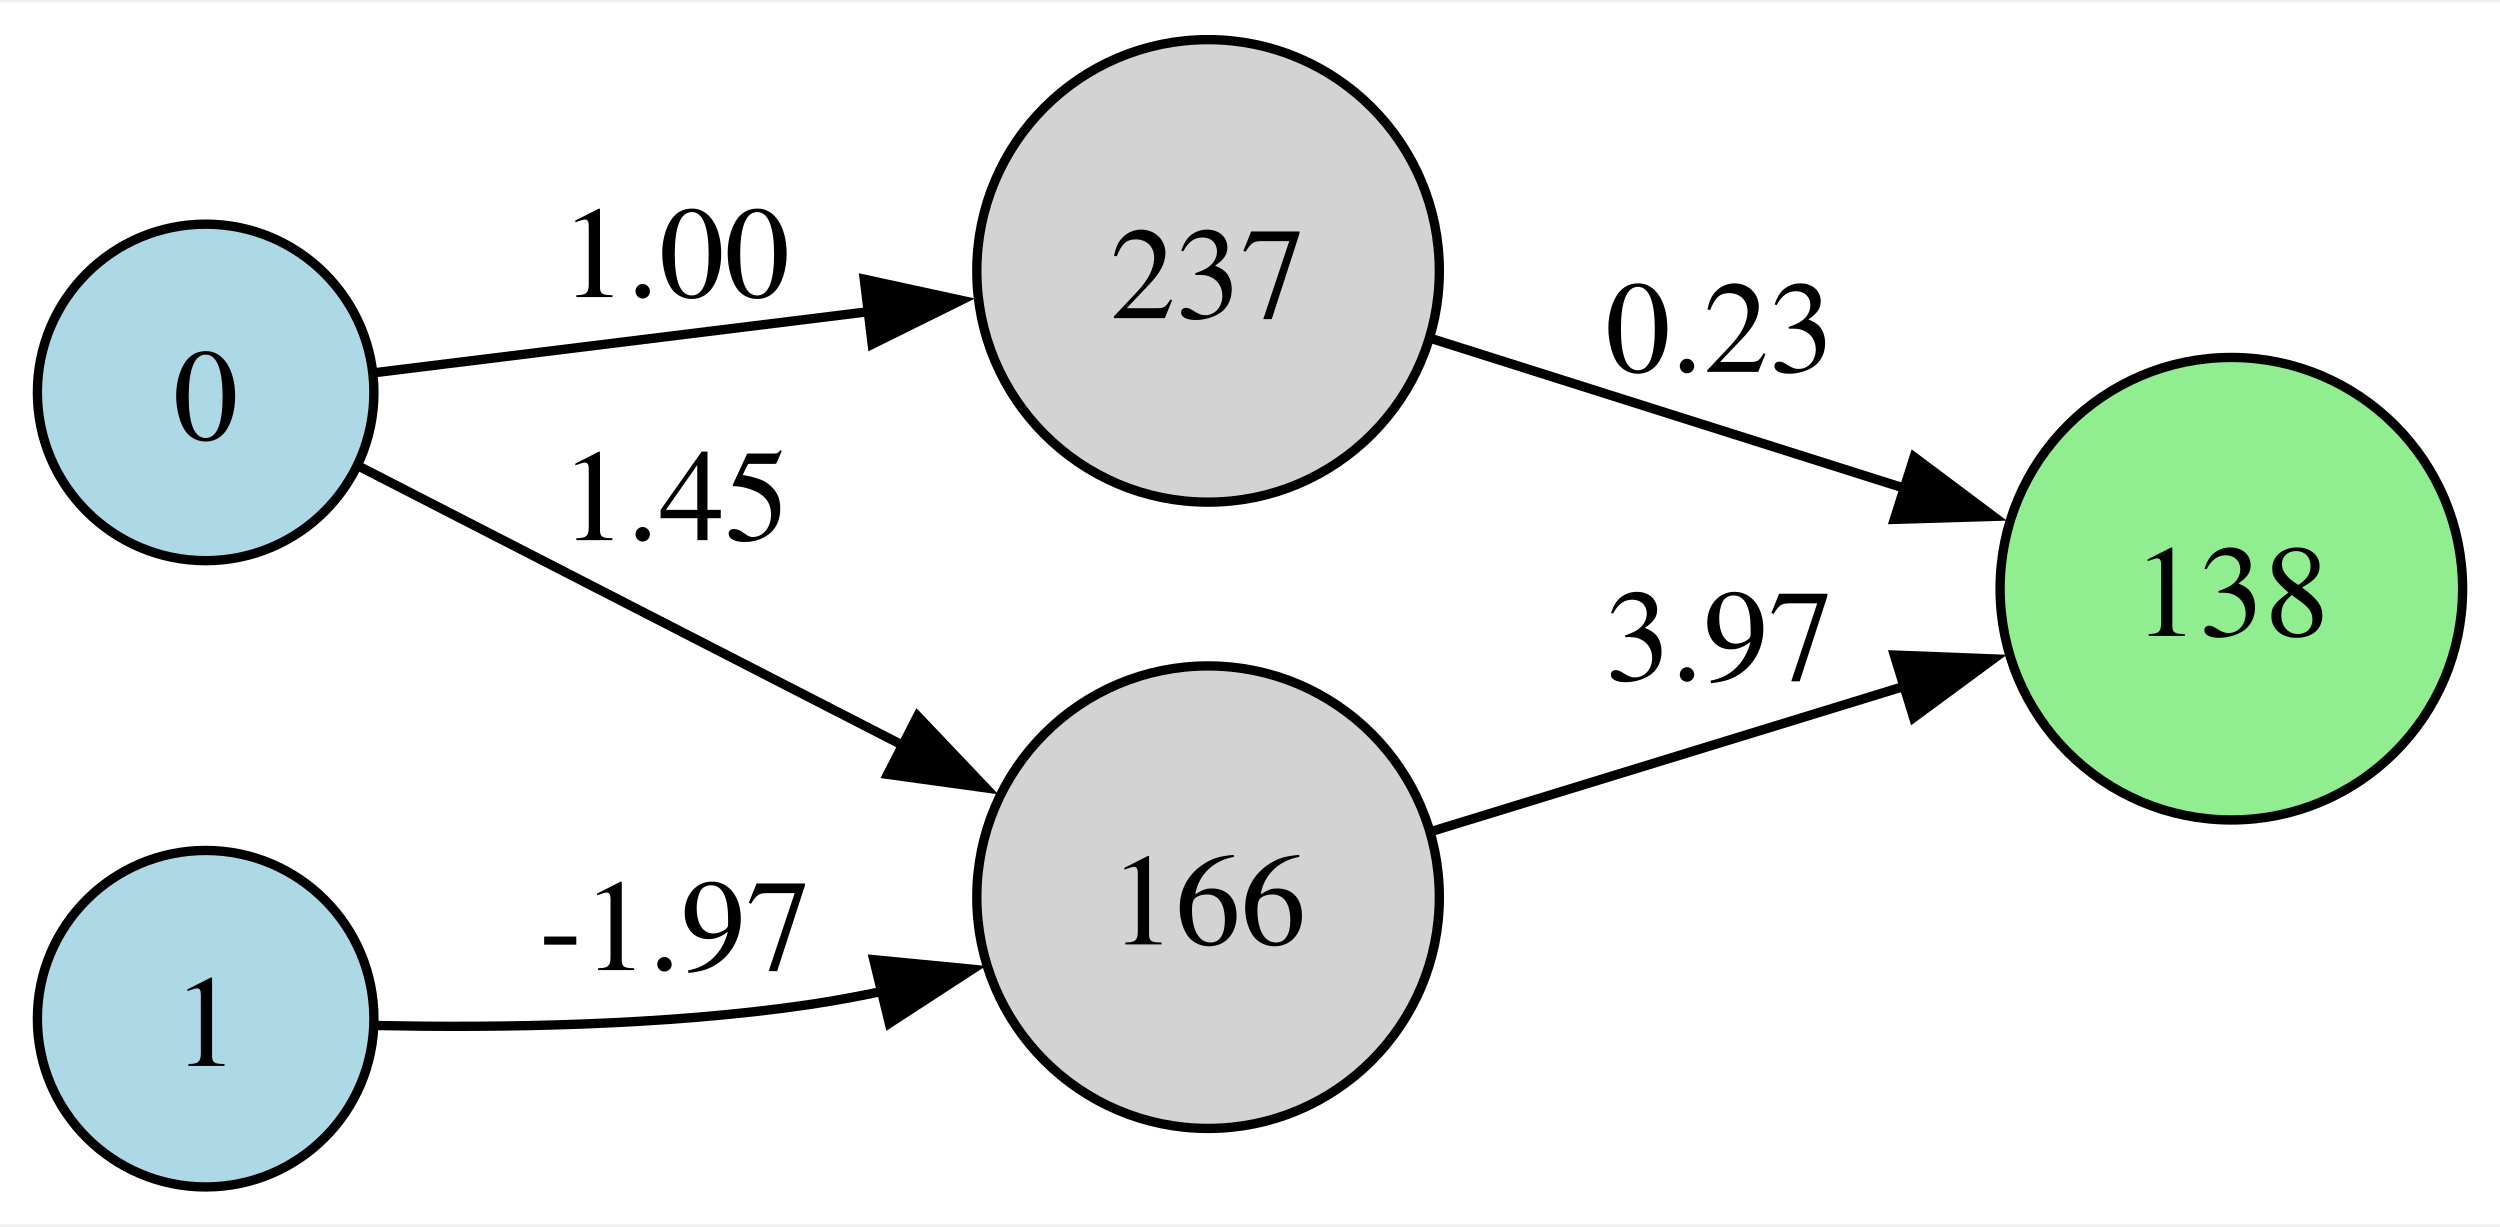
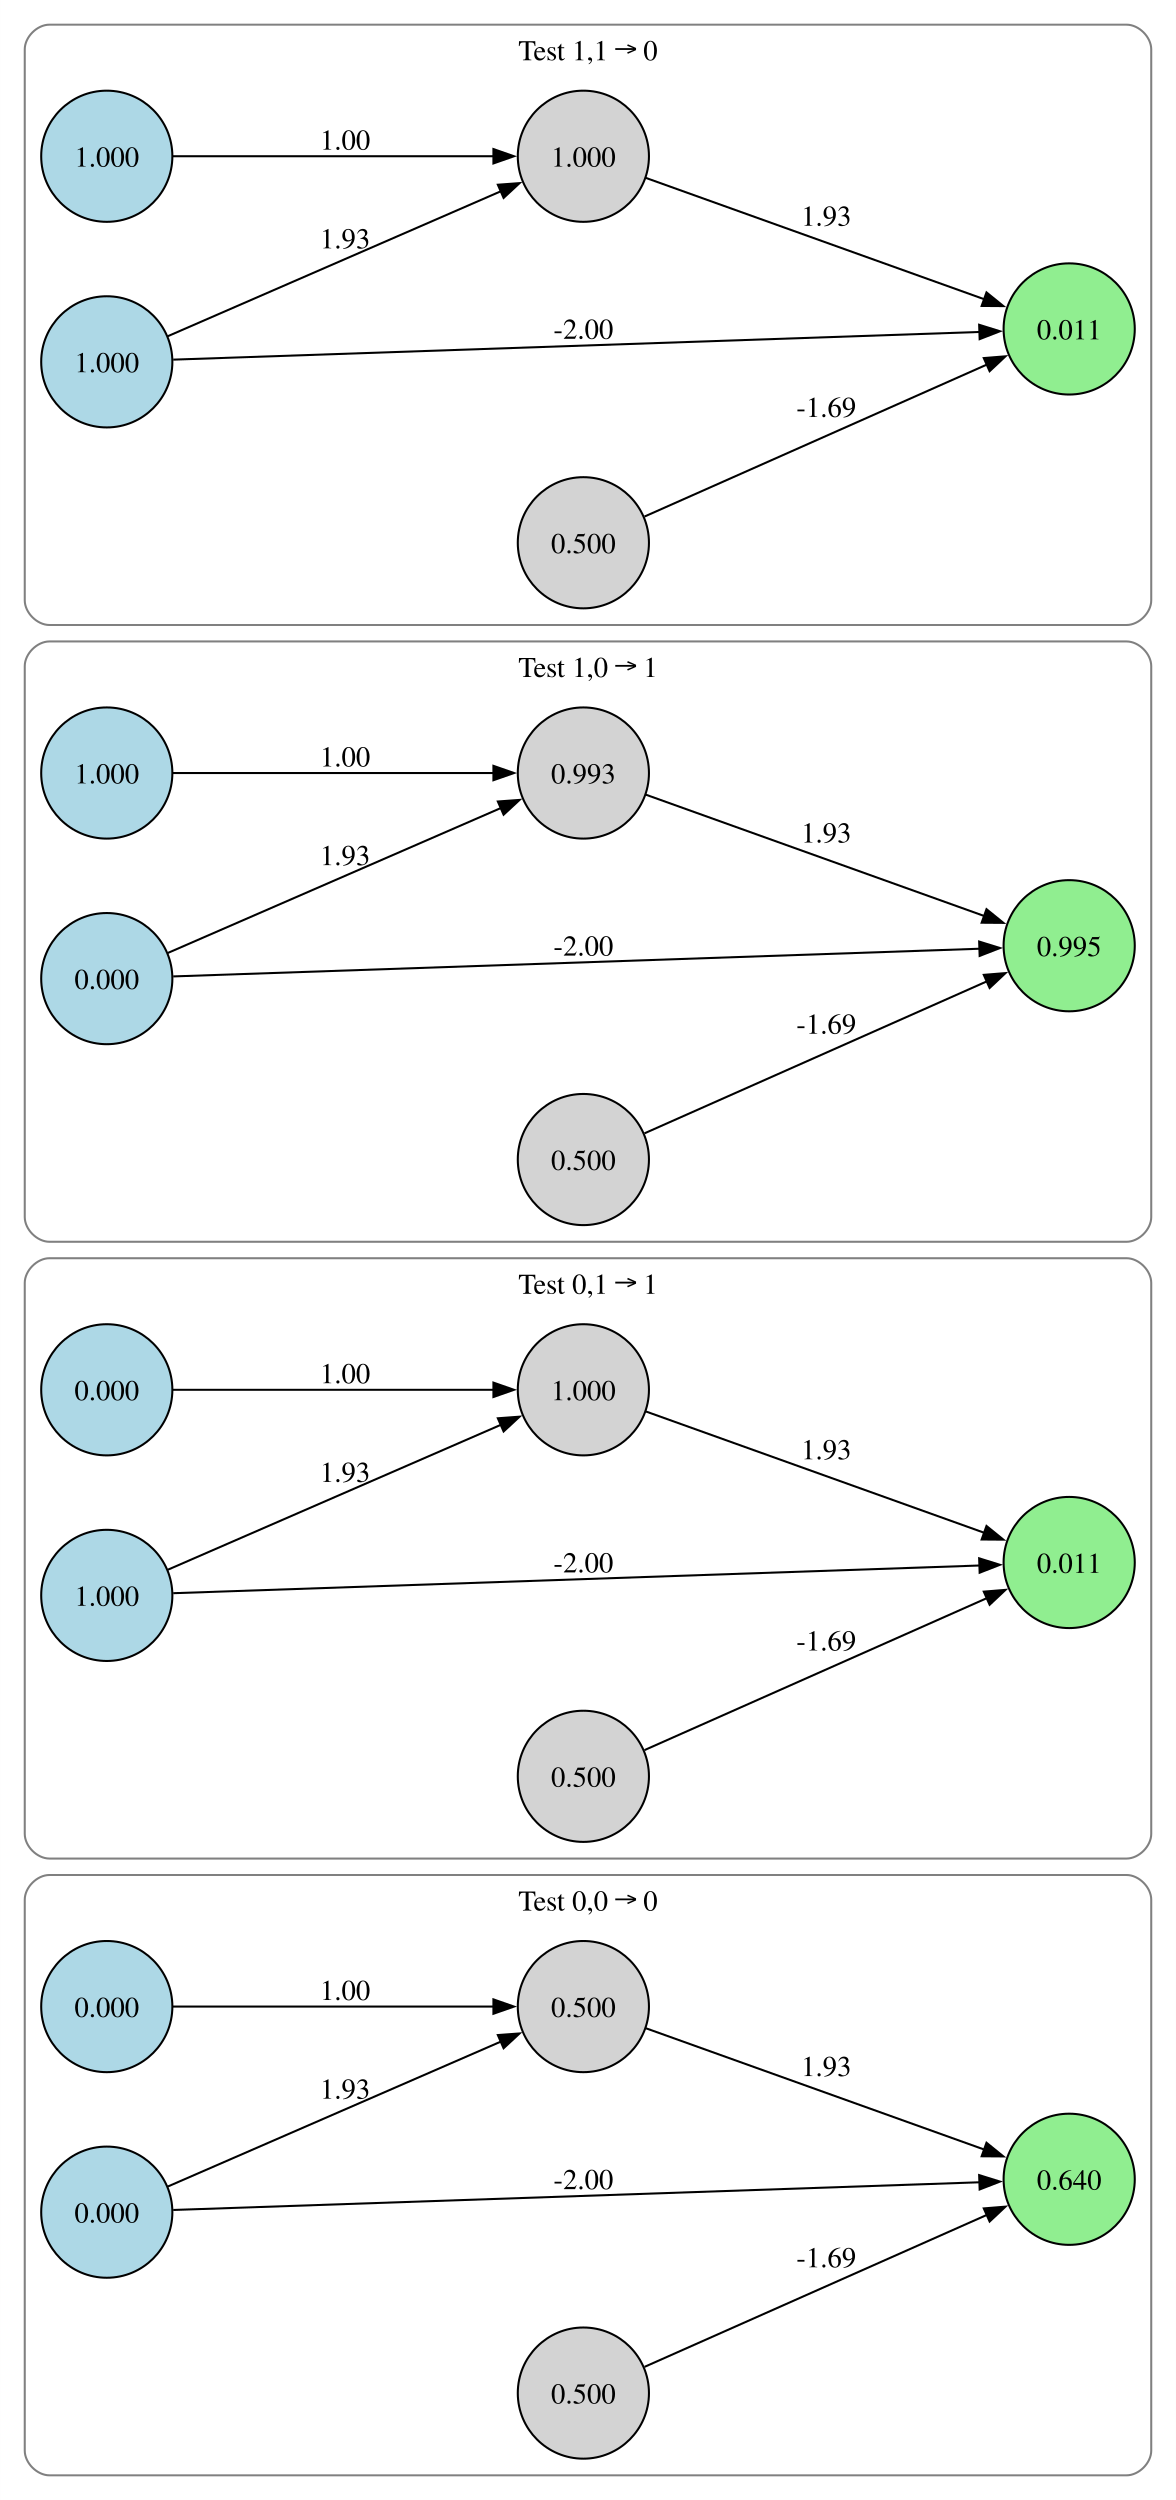
- <svg xmlns="http://www.w3.org/2000/svg" width="267pt" height="131pt" viewBox="0.00 0.00 267.45 130.74">
-   <g id="graph0" class="graph" transform="scale(1 1) rotate(0) translate(4 126.74)">
-     <polygon fill="white" stroke="none" points="-4,4 -4,-126.74 263.45,-126.74 263.45,4 -4,4" />
+ <svg xmlns="http://www.w3.org/2000/svg" width="572pt" height="1216pt" viewBox="0.00 0.00 571.92 1216.00">
+   <g id="graph0" class="graph" transform="scale(1 1) rotate(0) translate(4 1212)">
+     <polygon fill="white" stroke="none" points="-4,4 -4,-1212 567.92,-1212 567.92,4 -4,4" />
+     <g id="clust1" class="cluster">
+       <path fill="none" stroke="gray" d="M20,-8C20,-8 543.92,-8 543.92,-8 549.92,-8 555.92,-14 555.92,-20 555.92,-20 555.92,-288 555.92,-288 555.92,-294 549.92,-300 543.92,-300 543.92,-300 20,-300 20,-300 14,-300 8,-294 8,-288 8,-288 8,-20 8,-20 8,-14 14,-8 20,-8" />
+       <text text-anchor="middle" x="281.96" y="-282.7" font-family="Times,serif" font-size="14.00">Test 0,0 → 0</text>
+     </g>
+     <g id="clust2" class="cluster">
+       <path fill="none" stroke="gray" d="M20,-308C20,-308 543.92,-308 543.92,-308 549.92,-308 555.92,-314 555.92,-320 555.92,-320 555.92,-588 555.92,-588 555.92,-594 549.92,-600 543.92,-600 543.92,-600 20,-600 20,-600 14,-600 8,-594 8,-588 8,-588 8,-320 8,-320 8,-314 14,-308 20,-308" />
+       <text text-anchor="middle" x="281.96" y="-582.7" font-family="Times,serif" font-size="14.00">Test 0,1 → 1</text>
+     </g>
+     <g id="clust3" class="cluster">
+       <path fill="none" stroke="gray" d="M20,-608C20,-608 543.92,-608 543.92,-608 549.92,-608 555.92,-614 555.92,-620 555.92,-620 555.92,-888 555.92,-888 555.92,-894 549.92,-900 543.92,-900 543.92,-900 20,-900 20,-900 14,-900 8,-894 8,-888 8,-888 8,-620 8,-620 8,-614 14,-608 20,-608" />
+       <text text-anchor="middle" x="281.96" y="-882.7" font-family="Times,serif" font-size="14.00">Test 1,0 → 1</text>
+     </g>
+     <g id="clust4" class="cluster">
+       <path fill="none" stroke="gray" d="M20,-908C20,-908 543.92,-908 543.92,-908 549.92,-908 555.92,-914 555.92,-920 555.92,-920 555.92,-1188 555.92,-1188 555.92,-1194 549.92,-1200 543.92,-1200 543.92,-1200 20,-1200 20,-1200 14,-1200 8,-1194 8,-1188 8,-1188 8,-920 8,-920 8,-914 14,-908 20,-908" />
+       <text text-anchor="middle" x="281.96" y="-1182.7" font-family="Times,serif" font-size="14.00">Test 1,1 → 0</text>
+     </g>
    <g id="node1" class="node">
-       <ellipse fill="lightblue" stroke="black" cx="18" cy="-85" rx="18" ry="18" />
-       <text text-anchor="middle" x="18" y="-79.95" font-family="Times,serif" font-size="14.00">0</text>
+       <ellipse fill="lightblue" stroke="black" cx="47.9" cy="-236" rx="31.9" ry="31.9" />
+       <text text-anchor="middle" x="47.9" y="-230.95" font-family="Times,serif" font-size="14.00">0.000</text>
+     </g>
+     <g id="node5" class="node">
+       <ellipse fill="lightgray" stroke="black" cx="279.71" cy="-236" rx="31.9" ry="31.9" />
+       <text text-anchor="middle" x="279.71" y="-230.95" font-family="Times,serif" font-size="14.00">0.500</text>
+     </g>
+     <g id="edge3" class="edge">
+       <path fill="none" stroke="black" d="M79.9,-236C120.16,-236 190.64,-236 235.96,-236" />
+       <polygon fill="black" stroke="black" points="235.96,-239.5 245.96,-236 235.96,-232.5 235.96,-239.5" />
+       <text text-anchor="middle" x="163.81" y="-239.2" font-family="Times,serif" font-size="14.00">1.00</text>
+     </g>
+     <g id="node2" class="node">
+       <ellipse fill="lightblue" stroke="black" cx="47.9" cy="-136" rx="31.9" ry="31.9" />
+       <text text-anchor="middle" x="47.9" y="-130.95" font-family="Times,serif" font-size="14.00">0.000</text>
+     </g>
+     <g id="node3" class="node">
+       <ellipse fill="lightgreen" stroke="black" cx="516.01" cy="-152" rx="31.9" ry="31.9" />
+       <text text-anchor="middle" x="516.01" y="-146.95" font-family="Times,serif" font-size="14.00">0.640</text>
+     </g>
+     <g id="edge1" class="edge">
+       <path fill="none" stroke="black" d="M80.21,-137.07C161.56,-139.87 379.7,-147.36 472.4,-150.54" />
+       <polygon fill="black" stroke="black" points="472.22,-154.03 482.33,-150.88 472.46,-147.04 472.22,-154.03" />
+       <text text-anchor="middle" x="279.71" y="-147.2" font-family="Times,serif" font-size="14.00">-2.00</text>
+     </g>
+     <g id="edge5" class="edge">
+       <path fill="none" stroke="black" d="M77.54,-148.46C118.42,-166.25 193.63,-198.98 239.61,-218.99" />
+       <polygon fill="black" stroke="black" points="238.11,-222.15 248.68,-222.93 240.91,-215.73 238.11,-222.15" />
+       <text text-anchor="middle" x="163.81" y="-191.2" font-family="Times,serif" font-size="14.00">1.93</text>
    </g>
    <g id="node4" class="node">
-       <ellipse fill="lightgray" stroke="black" cx="125.24" cy="-31" rx="24.74" ry="24.74" />
-       <text text-anchor="middle" x="125.24" y="-25.95" font-family="Times,serif" font-size="14.00">166</text>
-     </g>
-     <g id="edge5" class="edge">
-       <path fill="none" stroke="black" d="M34.53,-77.03C49.77,-69.21 73.47,-57.05 92.68,-47.19" />
-       <polygon fill="black" stroke="black" points="94.16,-50.37 101.46,-42.69 90.96,-44.14 94.16,-50.37" />
-       <text text-anchor="middle" x="68.25" y="-69.2" font-family="Times,serif" font-size="14.00">1.45</text>
-     </g>
-     <g id="node5" class="node">
-       <ellipse fill="lightgray" stroke="black" cx="125.24" cy="-98" rx="24.74" ry="24.74" />
-       <text text-anchor="middle" x="125.24" y="-92.95" font-family="Times,serif" font-size="14.00">237</text>
-     </g>
-     <g id="edge3" class="edge">
-       <path fill="none" stroke="black" d="M35.91,-87.09C50.21,-88.85 71.17,-91.44 89.08,-93.66" />
-       <polygon fill="black" stroke="black" points="88.46,-97.11 98.81,-94.86 89.31,-90.16 88.46,-97.11" />
-       <text text-anchor="middle" x="68.25" y="-95.2" font-family="Times,serif" font-size="14.00">1.00</text>
-     </g>
-     <g id="node2" class="node">
-       <ellipse fill="lightblue" stroke="black" cx="18" cy="-18" rx="18" ry="18" />
-       <text text-anchor="middle" x="18" y="-12.95" font-family="Times,serif" font-size="14.00">1</text>
-     </g>
-     <g id="edge1" class="edge">
-       <path fill="none" stroke="black" d="M36.35,-17.27C49.17,-17.01 67.01,-17.22 82.5,-19.5 85.14,-19.89 87.84,-20.39 90.55,-20.96" />
-       <polygon fill="black" stroke="black" points="89.48,-24.31 100.02,-23.29 91.14,-17.51 89.48,-24.31" />
-       <text text-anchor="middle" x="68.25" y="-23.2" font-family="Times,serif" font-size="14.00">-1.97</text>
-     </g>
-     <g id="node3" class="node">
-       <ellipse fill="lightgreen" stroke="black" cx="234.71" cy="-64" rx="24.74" ry="24.74" />
-       <text text-anchor="middle" x="234.71" y="-58.95" font-family="Times,serif" font-size="14.00">138</text>
+       <ellipse fill="lightgray" stroke="black" cx="279.71" cy="-48" rx="31.9" ry="31.9" />
+       <text text-anchor="middle" x="279.71" y="-42.95" font-family="Times,serif" font-size="14.00">0.500</text>
    </g>
    <g id="edge2" class="edge">
-       <path fill="none" stroke="black" d="M149.29,-38.08C164.03,-42.6 183.39,-48.55 199.85,-53.6" />
-       <polygon fill="black" stroke="black" points="198.66,-56.9 209.25,-56.49 200.72,-50.21 198.66,-56.9" />
-       <text text-anchor="middle" x="179.97" y="-54.2" font-family="Times,serif" font-size="14.00">3.97</text>
+       <path fill="none" stroke="black" d="M309.44,-60.75C351.27,-79.32 429.07,-113.85 476.03,-134.7" />
+       <polygon fill="black" stroke="black" points="474.47,-137.83 485.03,-138.69 477.31,-131.44 474.47,-137.83" />
+       <text text-anchor="middle" x="397.86" y="-109.2" font-family="Times,serif" font-size="14.00">-1.69</text>
    </g>
    <g id="edge4" class="edge">
-       <path fill="none" stroke="black" d="M149.29,-90.71C164.03,-86.05 183.39,-79.92 199.85,-74.71" />
-       <polygon fill="black" stroke="black" points="200.77,-78.09 209.25,-71.74 198.66,-71.42 200.77,-78.09" />
-       <text text-anchor="middle" x="179.97" y="-87.2" font-family="Times,serif" font-size="14.00">0.23</text>
+       <path fill="none" stroke="black" d="M309.91,-225.53C351.48,-210.63 427.85,-183.25 474.76,-166.43" />
+       <polygon fill="black" stroke="black" points="475.79,-169.78 484.02,-163.11 473.43,-163.19 475.79,-169.78" />
+       <text text-anchor="middle" x="397.86" y="-202.2" font-family="Times,serif" font-size="14.00">1.93</text>
+     </g>
+     <g id="node6" class="node">
+       <ellipse fill="lightblue" stroke="black" cx="47.9" cy="-536" rx="31.9" ry="31.9" />
+       <text text-anchor="middle" x="47.9" y="-530.95" font-family="Times,serif" font-size="14.00">0.000</text>
+     </g>
+     <g id="node10" class="node">
+       <ellipse fill="lightgray" stroke="black" cx="279.71" cy="-536" rx="31.9" ry="31.9" />
+       <text text-anchor="middle" x="279.71" y="-530.95" font-family="Times,serif" font-size="14.00">1.000</text>
+     </g>
+     <g id="edge8" class="edge">
+       <path fill="none" stroke="black" d="M79.9,-536C120.16,-536 190.64,-536 235.96,-536" />
+       <polygon fill="black" stroke="black" points="235.96,-539.5 245.96,-536 235.96,-532.5 235.96,-539.5" />
+       <text text-anchor="middle" x="163.81" y="-539.2" font-family="Times,serif" font-size="14.00">1.00</text>
+     </g>
+     <g id="node7" class="node">
+       <ellipse fill="lightblue" stroke="black" cx="47.9" cy="-436" rx="31.9" ry="31.9" />
+       <text text-anchor="middle" x="47.9" y="-430.95" font-family="Times,serif" font-size="14.00">1.000</text>
+     </g>
+     <g id="node8" class="node">
+       <ellipse fill="lightgreen" stroke="black" cx="516.01" cy="-452" rx="31.9" ry="31.9" />
+       <text text-anchor="middle" x="516.01" y="-446.95" font-family="Times,serif" font-size="14.00">0.011</text>
+     </g>
+     <g id="edge6" class="edge">
+       <path fill="none" stroke="black" d="M80.21,-437.07C161.56,-439.87 379.7,-447.36 472.4,-450.54" />
+       <polygon fill="black" stroke="black" points="472.22,-454.03 482.33,-450.88 472.46,-447.04 472.22,-454.03" />
+       <text text-anchor="middle" x="279.71" y="-447.2" font-family="Times,serif" font-size="14.00">-2.00</text>
+     </g>
+     <g id="edge10" class="edge">
+       <path fill="none" stroke="black" d="M77.54,-448.46C118.42,-466.25 193.63,-498.98 239.61,-518.99" />
+       <polygon fill="black" stroke="black" points="238.11,-522.15 248.68,-522.93 240.91,-515.73 238.11,-522.15" />
+       <text text-anchor="middle" x="163.81" y="-491.2" font-family="Times,serif" font-size="14.00">1.93</text>
+     </g>
+     <g id="node9" class="node">
+       <ellipse fill="lightgray" stroke="black" cx="279.71" cy="-348" rx="31.9" ry="31.9" />
+       <text text-anchor="middle" x="279.71" y="-342.95" font-family="Times,serif" font-size="14.00">0.500</text>
+     </g>
+     <g id="edge7" class="edge">
+       <path fill="none" stroke="black" d="M309.44,-360.75C351.27,-379.32 429.07,-413.85 476.03,-434.7" />
+       <polygon fill="black" stroke="black" points="474.47,-437.83 485.03,-438.69 477.31,-431.44 474.47,-437.83" />
+       <text text-anchor="middle" x="397.86" y="-409.2" font-family="Times,serif" font-size="14.00">-1.69</text>
+     </g>
+     <g id="edge9" class="edge">
+       <path fill="none" stroke="black" d="M309.91,-525.53C351.48,-510.63 427.85,-483.25 474.76,-466.43" />
+       <polygon fill="black" stroke="black" points="475.79,-469.78 484.02,-463.11 473.43,-463.19 475.79,-469.78" />
+       <text text-anchor="middle" x="397.86" y="-502.2" font-family="Times,serif" font-size="14.00">1.93</text>
+     </g>
+     <g id="node11" class="node">
+       <ellipse fill="lightblue" stroke="black" cx="47.9" cy="-836" rx="31.9" ry="31.9" />
+       <text text-anchor="middle" x="47.9" y="-830.95" font-family="Times,serif" font-size="14.00">1.000</text>
+     </g>
+     <g id="node15" class="node">
+       <ellipse fill="lightgray" stroke="black" cx="279.71" cy="-836" rx="31.9" ry="31.9" />
+       <text text-anchor="middle" x="279.71" y="-830.95" font-family="Times,serif" font-size="14.00">0.993</text>
+     </g>
+     <g id="edge13" class="edge">
+       <path fill="none" stroke="black" d="M79.9,-836C120.16,-836 190.64,-836 235.96,-836" />
+       <polygon fill="black" stroke="black" points="235.96,-839.5 245.96,-836 235.96,-832.5 235.96,-839.5" />
+       <text text-anchor="middle" x="163.81" y="-839.2" font-family="Times,serif" font-size="14.00">1.00</text>
+     </g>
+     <g id="node12" class="node">
+       <ellipse fill="lightblue" stroke="black" cx="47.9" cy="-736" rx="31.9" ry="31.9" />
+       <text text-anchor="middle" x="47.9" y="-730.95" font-family="Times,serif" font-size="14.00">0.000</text>
+     </g>
+     <g id="node13" class="node">
+       <ellipse fill="lightgreen" stroke="black" cx="516.01" cy="-752" rx="31.9" ry="31.9" />
+       <text text-anchor="middle" x="516.01" y="-746.95" font-family="Times,serif" font-size="14.00">0.995</text>
+     </g>
+     <g id="edge11" class="edge">
+       <path fill="none" stroke="black" d="M80.21,-737.07C161.56,-739.87 379.7,-747.36 472.4,-750.54" />
+       <polygon fill="black" stroke="black" points="472.22,-754.03 482.33,-750.88 472.46,-747.04 472.22,-754.03" />
+       <text text-anchor="middle" x="279.71" y="-747.2" font-family="Times,serif" font-size="14.00">-2.00</text>
+     </g>
+     <g id="edge15" class="edge">
+       <path fill="none" stroke="black" d="M77.54,-748.46C118.42,-766.25 193.63,-798.98 239.61,-818.99" />
+       <polygon fill="black" stroke="black" points="238.11,-822.15 248.68,-822.93 240.91,-815.73 238.11,-822.15" />
+       <text text-anchor="middle" x="163.81" y="-791.2" font-family="Times,serif" font-size="14.00">1.93</text>
+     </g>
+     <g id="node14" class="node">
+       <ellipse fill="lightgray" stroke="black" cx="279.71" cy="-648" rx="31.9" ry="31.9" />
+       <text text-anchor="middle" x="279.71" y="-642.95" font-family="Times,serif" font-size="14.00">0.500</text>
+     </g>
+     <g id="edge12" class="edge">
+       <path fill="none" stroke="black" d="M309.44,-660.75C351.27,-679.32 429.07,-713.85 476.03,-734.7" />
+       <polygon fill="black" stroke="black" points="474.47,-737.83 485.03,-738.69 477.31,-731.44 474.47,-737.83" />
+       <text text-anchor="middle" x="397.86" y="-709.2" font-family="Times,serif" font-size="14.00">-1.69</text>
+     </g>
+     <g id="edge14" class="edge">
+       <path fill="none" stroke="black" d="M309.91,-825.53C351.48,-810.63 427.85,-783.25 474.76,-766.43" />
+       <polygon fill="black" stroke="black" points="475.79,-769.78 484.02,-763.11 473.43,-763.19 475.79,-769.78" />
+       <text text-anchor="middle" x="397.86" y="-802.2" font-family="Times,serif" font-size="14.00">1.93</text>
+     </g>
+     <g id="node16" class="node">
+       <ellipse fill="lightblue" stroke="black" cx="47.9" cy="-1136" rx="31.9" ry="31.9" />
+       <text text-anchor="middle" x="47.9" y="-1130.95" font-family="Times,serif" font-size="14.00">1.000</text>
+     </g>
+     <g id="node20" class="node">
+       <ellipse fill="lightgray" stroke="black" cx="279.71" cy="-1136" rx="31.9" ry="31.9" />
+       <text text-anchor="middle" x="279.71" y="-1130.95" font-family="Times,serif" font-size="14.00">1.000</text>
+     </g>
+     <g id="edge18" class="edge">
+       <path fill="none" stroke="black" d="M79.9,-1136C120.16,-1136 190.64,-1136 235.96,-1136" />
+       <polygon fill="black" stroke="black" points="235.96,-1139.5 245.96,-1136 235.96,-1132.5 235.96,-1139.5" />
+       <text text-anchor="middle" x="163.81" y="-1139.2" font-family="Times,serif" font-size="14.00">1.00</text>
+     </g>
+     <g id="node17" class="node">
+       <ellipse fill="lightblue" stroke="black" cx="47.9" cy="-1036" rx="31.9" ry="31.9" />
+       <text text-anchor="middle" x="47.9" y="-1030.95" font-family="Times,serif" font-size="14.00">1.000</text>
+     </g>
+     <g id="node18" class="node">
+       <ellipse fill="lightgreen" stroke="black" cx="516.01" cy="-1052" rx="31.9" ry="31.9" />
+       <text text-anchor="middle" x="516.01" y="-1046.95" font-family="Times,serif" font-size="14.00">0.011</text>
+     </g>
+     <g id="edge16" class="edge">
+       <path fill="none" stroke="black" d="M80.21,-1037.07C161.56,-1039.87 379.7,-1047.36 472.4,-1050.54" />
+       <polygon fill="black" stroke="black" points="472.22,-1054.03 482.33,-1050.88 472.46,-1047.04 472.22,-1054.03" />
+       <text text-anchor="middle" x="279.71" y="-1047.2" font-family="Times,serif" font-size="14.00">-2.00</text>
+     </g>
+     <g id="edge20" class="edge">
+       <path fill="none" stroke="black" d="M77.54,-1048.46C118.42,-1066.25 193.63,-1098.98 239.61,-1118.99" />
+       <polygon fill="black" stroke="black" points="238.11,-1122.15 248.68,-1122.93 240.91,-1115.73 238.11,-1122.15" />
+       <text text-anchor="middle" x="163.81" y="-1091.2" font-family="Times,serif" font-size="14.00">1.93</text>
+     </g>
+     <g id="node19" class="node">
+       <ellipse fill="lightgray" stroke="black" cx="279.71" cy="-948" rx="31.9" ry="31.9" />
+       <text text-anchor="middle" x="279.71" y="-942.95" font-family="Times,serif" font-size="14.00">0.500</text>
+     </g>
+     <g id="edge17" class="edge">
+       <path fill="none" stroke="black" d="M309.44,-960.75C351.27,-979.32 429.07,-1013.85 476.03,-1034.7" />
+       <polygon fill="black" stroke="black" points="474.47,-1037.83 485.03,-1038.69 477.31,-1031.44 474.47,-1037.83" />
+       <text text-anchor="middle" x="397.86" y="-1009.2" font-family="Times,serif" font-size="14.00">-1.69</text>
+     </g>
+     <g id="edge19" class="edge">
+       <path fill="none" stroke="black" d="M309.91,-1125.53C351.48,-1110.63 427.85,-1083.25 474.76,-1066.43" />
+       <polygon fill="black" stroke="black" points="475.79,-1069.78 484.02,-1063.11 473.43,-1063.19 475.79,-1069.78" />
+       <text text-anchor="middle" x="397.86" y="-1102.2" font-family="Times,serif" font-size="14.00">1.93</text>
    </g>
  </g>
</svg>
